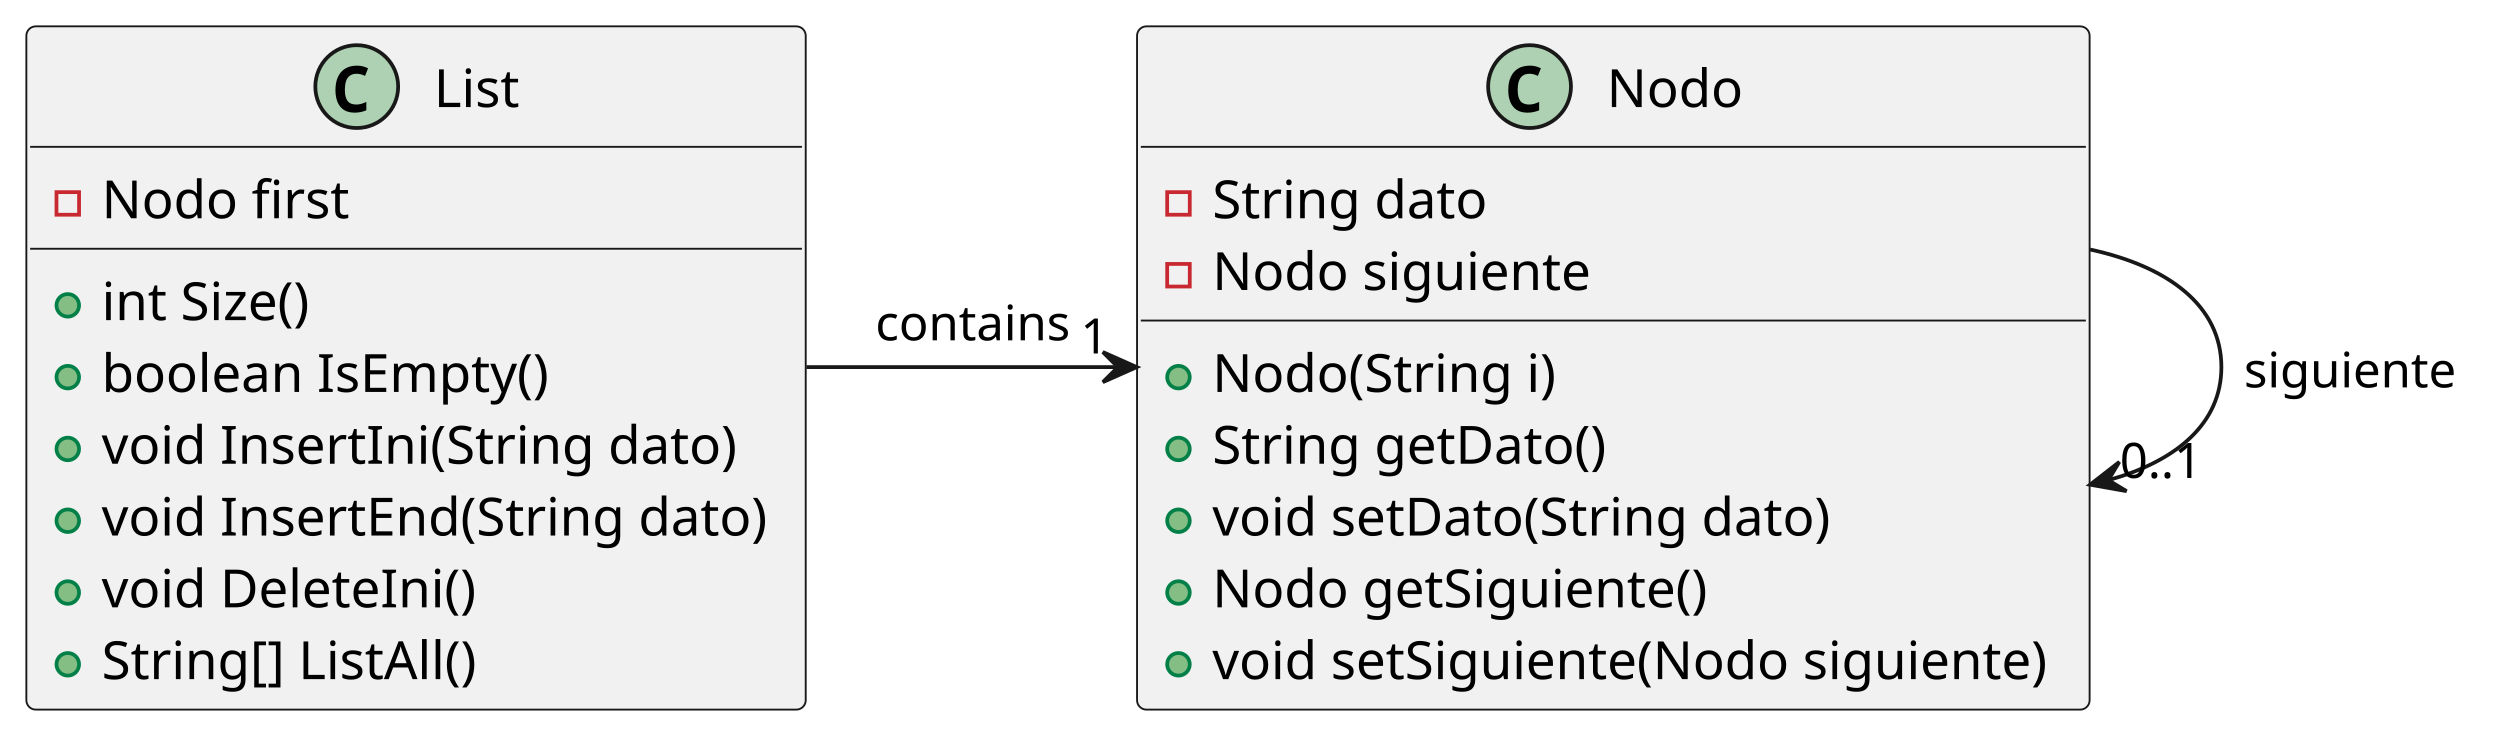
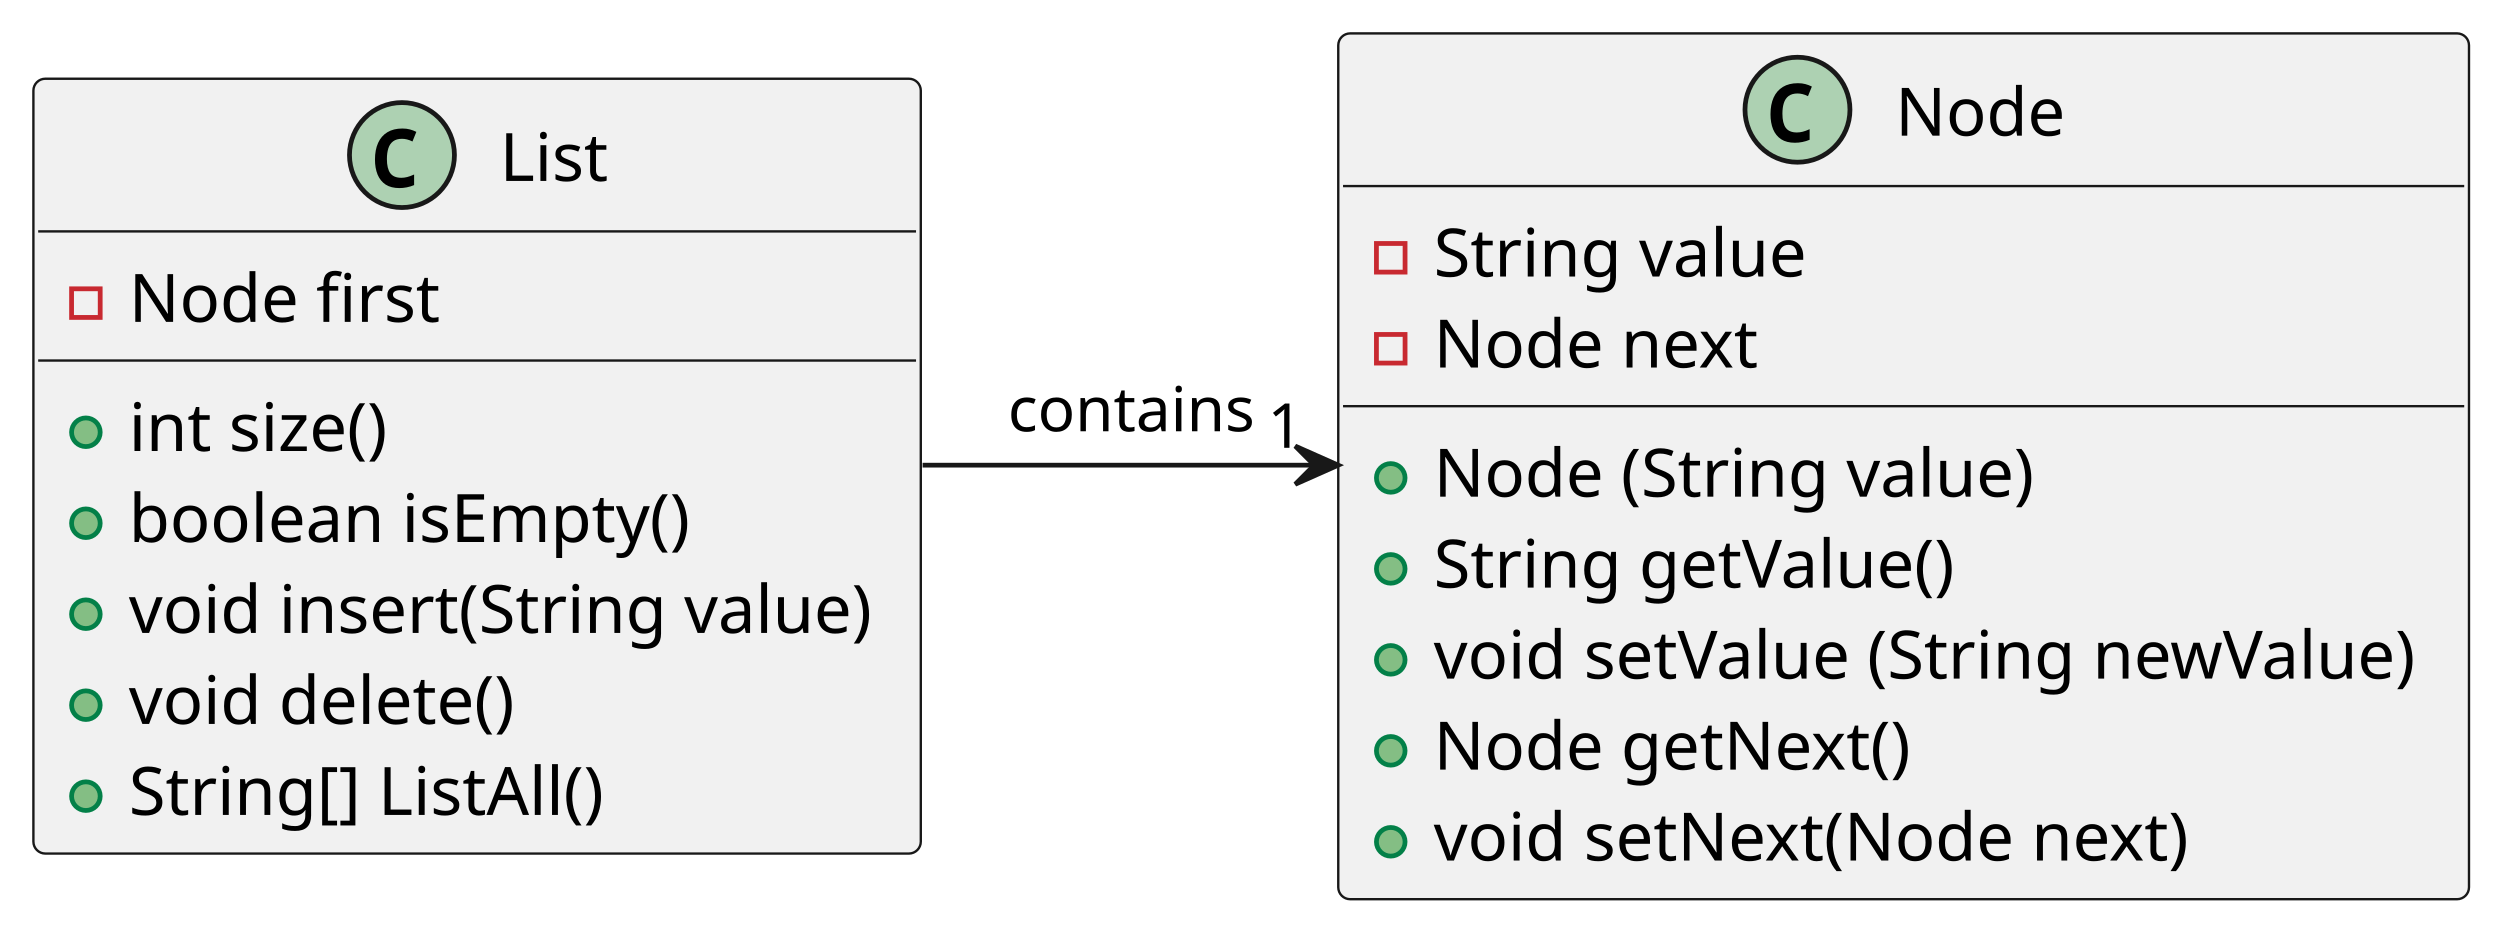
- <svg xmlns="http://www.w3.org/2000/svg" contentStyleType="text/css" height="195px" preserveAspectRatio="none" style="width:664px;height:195px;background:#FFFFFF;" version="1.1" viewBox="0 0 664 195" width="664px" zoomAndPan="magnify">
+ <svg xmlns="http://www.w3.org/2000/svg" contentStyleType="text/css" height="195px" preserveAspectRatio="none" style="width:524px;height:195px;background:#FFFFFF;" version="1.1" viewBox="0 0 524 195" width="524px" zoomAndPan="magnify">
  <defs />
  <g>
+     <g id="elem_Node">
+       <rect codeLine="1" fill="#F1F1F1" height="181.475" id="Node" rx="2.5" ry="2.5" style="stroke:#181818;stroke-width:0.5;" width="237" x="280.5" y="7" />
+       <ellipse cx="376.75" cy="23" fill="#ADD1B2" rx="11" ry="11" style="stroke:#181818;stroke-width:1.0;" />
+       <path d="M376.219,29.922 Q374.469,29.922 373.328,29.188 Q372.203,28.438 371.641,27.094 Q371.094,25.734 371.094,23.938 Q371.094,21.906 371.75,20.453 Q372.406,19 373.688,18.219 Q374.969,17.438 376.844,17.438 Q377.734,17.438 378.406,17.625 Q379.078,17.797 379.766,18.141 L378.953,20.156 Q378.328,19.844 377.781,19.719 Q377.25,19.594 376.766,19.594 Q375.594,19.594 374.891,20.125 Q374.188,20.656 373.891,21.609 Q373.594,22.562 373.594,23.828 Q373.594,25.844 374.312,26.812 Q375.031,27.766 376.625,27.766 Q377.219,27.766 377.844,27.609 Q378.469,27.453 379.297,27.078 L379.297,29.297 Q378.562,29.609 377.766,29.766 Q376.984,29.922 376.219,29.922 Z " fill="#000000" />
+       <text fill="#000000" font-family="sans-serif" font-size="14" lengthAdjust="spacing" textLength="36" x="397.25" y="28.432">Node</text>
+       <line style="stroke:#181818;stroke-width:0.5;" x1="281.5" x2="516.5" y1="39" y2="39" />
+       <rect fill="none" height="6" style="stroke:#C82930;stroke-width:1.0;" width="6" x="288.5" y="51.034" />
+       <text fill="#000000" font-family="sans-serif" font-size="14" lengthAdjust="spacing" textLength="81" x="300.5" y="57.966">String value</text>
+       <rect fill="none" height="6" style="stroke:#C82930;stroke-width:1.0;" width="6" x="288.5" y="70.102" />
+       <text fill="#000000" font-family="sans-serif" font-size="14" lengthAdjust="spacing" textLength="69" x="300.5" y="77.034">Node next</text>
+       <line style="stroke:#181818;stroke-width:0.5;" x1="281.5" x2="516.5" y1="85.136" y2="85.136" />
+       <ellipse cx="291.5" cy="100.17" fill="#84BE84" rx="3" ry="3" style="stroke:#038048;stroke-width:1.0;" />
+       <text fill="#000000" font-family="sans-serif" font-size="14" lengthAdjust="spacing" textLength="129" x="300.5" y="104.102">Node (String value)</text>
+       <ellipse cx="291.5" cy="119.238" fill="#84BE84" rx="3" ry="3" style="stroke:#038048;stroke-width:1.0;" />
+       <text fill="#000000" font-family="sans-serif" font-size="14" lengthAdjust="spacing" textLength="112" x="300.5" y="123.17">String getValue()</text>
+       <ellipse cx="291.5" cy="138.306" fill="#84BE84" rx="3" ry="3" style="stroke:#038048;stroke-width:1.0;" />
+       <text fill="#000000" font-family="sans-serif" font-size="14" lengthAdjust="spacing" textLength="211" x="300.5" y="142.238">void setValue (String newValue)</text>
+       <ellipse cx="291.5" cy="157.374" fill="#84BE84" rx="3" ry="3" style="stroke:#038048;stroke-width:1.0;" />
+       <text fill="#000000" font-family="sans-serif" font-size="14" lengthAdjust="spacing" textLength="101" x="300.5" y="161.305">Node getNext()</text>
+       <ellipse cx="291.5" cy="176.441" fill="#84BE84" rx="3" ry="3" style="stroke:#038048;stroke-width:1.0;" />
+       <text fill="#000000" font-family="sans-serif" font-size="14" lengthAdjust="spacing" textLength="160" x="300.5" y="180.373">void setNext(Node next)</text>
+     </g>
    <g id="elem_List">
-       <rect codeLine="3" fill="#F1F1F1" height="181.475" id="List" rx="2.5" ry="2.5" style="stroke:#181818;stroke-width:0.5;" width="207" x="7" y="7" />
-       <ellipse cx="94.75" cy="23" fill="#ADD1B2" rx="11" ry="11" style="stroke:#181818;stroke-width:1.0;" />
-       <path d="M94.219,29.922 Q92.469,29.922 91.328,29.188 Q90.203,28.438 89.641,27.094 Q89.094,25.734 89.094,23.938 Q89.094,21.906 89.75,20.453 Q90.406,19 91.688,18.219 Q92.969,17.438 94.844,17.438 Q95.734,17.438 96.406,17.625 Q97.078,17.797 97.766,18.141 L96.953,20.156 Q96.328,19.844 95.781,19.719 Q95.25,19.594 94.766,19.594 Q93.594,19.594 92.891,20.125 Q92.188,20.656 91.891,21.609 Q91.594,22.562 91.594,23.828 Q91.594,25.844 92.312,26.812 Q93.031,27.766 94.625,27.766 Q95.219,27.766 95.844,27.609 Q96.469,27.453 97.297,27.078 L97.297,29.297 Q96.562,29.609 95.766,29.766 Q94.984,29.922 94.219,29.922 Z " fill="#000000" />
-       <text fill="#000000" font-family="sans-serif" font-size="14" lengthAdjust="spacing" textLength="23" x="115.25" y="28.432">List</text>
-       <line style="stroke:#181818;stroke-width:0.5;" x1="8" x2="213" y1="39" y2="39" />
-       <rect fill="none" height="6" style="stroke:#C82930;stroke-width:1.0;" width="6" x="15" y="51.034" />
-       <text fill="#000000" font-family="sans-serif" font-size="14" lengthAdjust="spacing" textLength="67" x="27" y="57.966">Nodo first</text>
-       <line style="stroke:#181818;stroke-width:0.5;" x1="8" x2="213" y1="66.068" y2="66.068" />
-       <ellipse cx="18" cy="81.102" fill="#84BE84" rx="3" ry="3" style="stroke:#038048;stroke-width:1.0;" />
-       <text fill="#000000" font-family="sans-serif" font-size="14" lengthAdjust="spacing" textLength="57" x="27" y="85.034">int Size()</text>
-       <ellipse cx="18" cy="100.17" fill="#84BE84" rx="3" ry="3" style="stroke:#038048;stroke-width:1.0;" />
-       <text fill="#000000" font-family="sans-serif" font-size="14" lengthAdjust="spacing" textLength="120" x="27" y="104.102">boolean IsEmpty()</text>
-       <ellipse cx="18" cy="119.238" fill="#84BE84" rx="3" ry="3" style="stroke:#038048;stroke-width:1.0;" />
-       <text fill="#000000" font-family="sans-serif" font-size="14" lengthAdjust="spacing" textLength="173" x="27" y="123.17">void InsertIni(String dato)</text>
-       <ellipse cx="18" cy="138.306" fill="#84BE84" rx="3" ry="3" style="stroke:#038048;stroke-width:1.0;" />
-       <text fill="#000000" font-family="sans-serif" font-size="14" lengthAdjust="spacing" textLength="181" x="27" y="142.238">void InsertEnd(String dato)</text>
-       <ellipse cx="18" cy="157.374" fill="#84BE84" rx="3" ry="3" style="stroke:#038048;stroke-width:1.0;" />
-       <text fill="#000000" font-family="sans-serif" font-size="14" lengthAdjust="spacing" textLength="101" x="27" y="161.305">void DeleteIni()</text>
-       <ellipse cx="18" cy="176.441" fill="#84BE84" rx="3" ry="3" style="stroke:#038048;stroke-width:1.0;" />
-       <text fill="#000000" font-family="sans-serif" font-size="14" lengthAdjust="spacing" textLength="103" x="27" y="180.373">String[] ListAll()</text>
+       <rect codeLine="11" fill="#F1F1F1" height="162.407" id="List" rx="2.5" ry="2.5" style="stroke:#181818;stroke-width:0.5;" width="186" x="7" y="16.5" />
+       <ellipse cx="84.25" cy="32.5" fill="#ADD1B2" rx="11" ry="11" style="stroke:#181818;stroke-width:1.0;" />
+       <path d="M83.719,39.422 Q81.969,39.422 80.828,38.688 Q79.703,37.938 79.141,36.594 Q78.594,35.234 78.594,33.438 Q78.594,31.406 79.25,29.953 Q79.906,28.5 81.188,27.719 Q82.469,26.938 84.344,26.938 Q85.234,26.938 85.906,27.125 Q86.578,27.297 87.266,27.641 L86.453,29.656 Q85.828,29.344 85.281,29.219 Q84.75,29.094 84.266,29.094 Q83.094,29.094 82.391,29.625 Q81.688,30.156 81.391,31.109 Q81.094,32.062 81.094,33.328 Q81.094,35.344 81.812,36.312 Q82.531,37.266 84.125,37.266 Q84.719,37.266 85.344,37.109 Q85.969,36.953 86.797,36.578 L86.797,38.797 Q86.062,39.109 85.266,39.266 Q84.484,39.422 83.719,39.422 Z " fill="#000000" />
+       <text fill="#000000" font-family="sans-serif" font-size="14" lengthAdjust="spacing" textLength="23" x="104.75" y="37.932">List</text>
+       <line style="stroke:#181818;stroke-width:0.5;" x1="8" x2="192" y1="48.5" y2="48.5" />
+       <rect fill="none" height="6" style="stroke:#C82930;stroke-width:1.0;" width="6" x="15" y="60.534" />
+       <text fill="#000000" font-family="sans-serif" font-size="14" lengthAdjust="spacing" textLength="67" x="27" y="67.466">Node first</text>
+       <line style="stroke:#181818;stroke-width:0.5;" x1="8" x2="192" y1="75.568" y2="75.568" />
+       <ellipse cx="18" cy="90.602" fill="#84BE84" rx="3" ry="3" style="stroke:#038048;stroke-width:1.0;" />
+       <text fill="#000000" font-family="sans-serif" font-size="14" lengthAdjust="spacing" textLength="56" x="27" y="94.534">int size()</text>
+       <ellipse cx="18" cy="109.67" fill="#84BE84" rx="3" ry="3" style="stroke:#038048;stroke-width:1.0;" />
+       <text fill="#000000" font-family="sans-serif" font-size="14" lengthAdjust="spacing" textLength="119" x="27" y="113.602">boolean isEmpty()</text>
+       <ellipse cx="18" cy="128.738" fill="#84BE84" rx="3" ry="3" style="stroke:#038048;stroke-width:1.0;" />
+       <text fill="#000000" font-family="sans-serif" font-size="14" lengthAdjust="spacing" textLength="160" x="27" y="132.67">void insert(String value)</text>
+       <ellipse cx="18" cy="147.806" fill="#84BE84" rx="3" ry="3" style="stroke:#038048;stroke-width:1.0;" />
+       <text fill="#000000" font-family="sans-serif" font-size="14" lengthAdjust="spacing" textLength="82" x="27" y="151.738">void delete()</text>
+       <ellipse cx="18" cy="166.874" fill="#84BE84" rx="3" ry="3" style="stroke:#038048;stroke-width:1.0;" />
+       <text fill="#000000" font-family="sans-serif" font-size="14" lengthAdjust="spacing" textLength="103" x="27" y="170.805">String[] ListAll()</text>
    </g>
-     <g id="elem_Nodo">
-       <rect codeLine="13" fill="#F1F1F1" height="181.475" id="Nodo" rx="2.5" ry="2.5" style="stroke:#181818;stroke-width:0.5;" width="253" x="302" y="7" />
-       <ellipse cx="406.25" cy="23" fill="#ADD1B2" rx="11" ry="11" style="stroke:#181818;stroke-width:1.0;" />
-       <path d="M405.719,29.922 Q403.969,29.922 402.828,29.188 Q401.703,28.438 401.141,27.094 Q400.594,25.734 400.594,23.938 Q400.594,21.906 401.25,20.453 Q401.906,19 403.188,18.219 Q404.469,17.438 406.344,17.438 Q407.234,17.438 407.906,17.625 Q408.578,17.797 409.266,18.141 L408.453,20.156 Q407.828,19.844 407.281,19.719 Q406.75,19.594 406.266,19.594 Q405.094,19.594 404.391,20.125 Q403.688,20.656 403.391,21.609 Q403.094,22.562 403.094,23.828 Q403.094,25.844 403.812,26.812 Q404.531,27.766 406.125,27.766 Q406.719,27.766 407.344,27.609 Q407.969,27.453 408.797,27.078 L408.797,29.297 Q408.062,29.609 407.266,29.766 Q406.484,29.922 405.719,29.922 Z " fill="#000000" />
-       <text fill="#000000" font-family="sans-serif" font-size="14" lengthAdjust="spacing" textLength="36" x="426.75" y="28.432">Nodo</text>
-       <line style="stroke:#181818;stroke-width:0.5;" x1="303" x2="554" y1="39" y2="39" />
-       <rect fill="none" height="6" style="stroke:#C82930;stroke-width:1.0;" width="6" x="310" y="51.034" />
-       <text fill="#000000" font-family="sans-serif" font-size="14" lengthAdjust="spacing" textLength="75" x="322" y="57.966">String dato</text>
-       <rect fill="none" height="6" style="stroke:#C82930;stroke-width:1.0;" width="6" x="310" y="70.102" />
-       <text fill="#000000" font-family="sans-serif" font-size="14" lengthAdjust="spacing" textLength="103" x="322" y="77.034">Nodo siguiente</text>
-       <line style="stroke:#181818;stroke-width:0.5;" x1="303" x2="554" y1="85.136" y2="85.136" />
-       <ellipse cx="313" cy="100.17" fill="#84BE84" rx="3" ry="3" style="stroke:#038048;stroke-width:1.0;" />
-       <text fill="#000000" font-family="sans-serif" font-size="14" lengthAdjust="spacing" textLength="93" x="322" y="104.102">Nodo(String i)</text>
-       <ellipse cx="313" cy="119.238" fill="#84BE84" rx="3" ry="3" style="stroke:#038048;stroke-width:1.0;" />
-       <text fill="#000000" font-family="sans-serif" font-size="14" lengthAdjust="spacing" textLength="106" x="322" y="123.17">String getDato()</text>
-       <ellipse cx="313" cy="138.306" fill="#84BE84" rx="3" ry="3" style="stroke:#038048;stroke-width:1.0;" />
-       <text fill="#000000" font-family="sans-serif" font-size="14" lengthAdjust="spacing" textLength="166" x="322" y="142.238">void setDato(String dato)</text>
-       <ellipse cx="313" cy="157.374" fill="#84BE84" rx="3" ry="3" style="stroke:#038048;stroke-width:1.0;" />
-       <text fill="#000000" font-family="sans-serif" font-size="14" lengthAdjust="spacing" textLength="134" x="322" y="161.305">Nodo getSiguiente()</text>
-       <ellipse cx="313" cy="176.441" fill="#84BE84" rx="3" ry="3" style="stroke:#038048;stroke-width:1.0;" />
-       <text fill="#000000" font-family="sans-serif" font-size="14" lengthAdjust="spacing" textLength="227" x="322" y="180.373">void setSiguiente(Nodo siguiente)</text>
-     </g>
-     <g id="link_List_Nodo">
-       <path codeLine="23" d="M214.19,97.5 C240.55,97.5 269.23,97.5 296.78,97.5 " fill="none" id="List-to-Nodo" style="stroke:#181818;stroke-width:1.0;" />
-       <polygon fill="#181818" points="301.91,97.5,292.91,93.5,296.91,97.5,292.91,101.5,301.91,97.5" style="stroke:#181818;stroke-width:1.0;" />
-       <text fill="#000000" font-family="sans-serif" font-size="13" lengthAdjust="spacing" textLength="51" x="232.5" y="90.397">contains</text>
-       <text fill="#000000" font-family="sans-serif" font-size="13" lengthAdjust="spacing" textLength="7" x="286.983" y="93.886">1</text>
-     </g>
-     <g id="link_Nodo_Nodo">
-       <path codeLine="24" d="M555.12,66.27 C575.79,70.74 590,81.15 590,97.5 C590,112.44 578.13,122.42 560.3,127.44 " fill="none" id="Nodo-to-Nodo" style="stroke:#181818;stroke-width:1.0;" />
-       <polygon fill="#181818" points="555.12,128.73,564.818,130.448,559.973,127.527,562.894,122.683,555.12,128.73" style="stroke:#181818;stroke-width:1.0;" />
-       <text fill="#000000" font-family="sans-serif" font-size="13" lengthAdjust="spacing" textLength="55" x="596" y="102.897">siguiente</text>
-       <text fill="#000000" font-family="sans-serif" font-size="13" lengthAdjust="spacing" textLength="20" x="563.018" y="126.948">0..1</text>
+     <g id="link_List_Node">
+       <path codeLine="20" d="M193.38,97.5 C219.35,97.5 247.96,97.5 275.38,97.5 " fill="none" id="List-to-Node" style="stroke:#181818;stroke-width:1.0;" />
+       <polygon fill="#181818" points="280.48,97.5,271.48,93.5,275.48,97.5,271.48,101.5,280.48,97.5" style="stroke:#181818;stroke-width:1.0;" />
+       <text fill="#000000" font-family="sans-serif" font-size="13" lengthAdjust="spacing" textLength="51" x="211.25" y="90.397">contains</text>
+       <text fill="#000000" font-family="sans-serif" font-size="13" lengthAdjust="spacing" textLength="7" x="265.663" y="93.86">1</text>
    </g>
  </g>
</svg>
